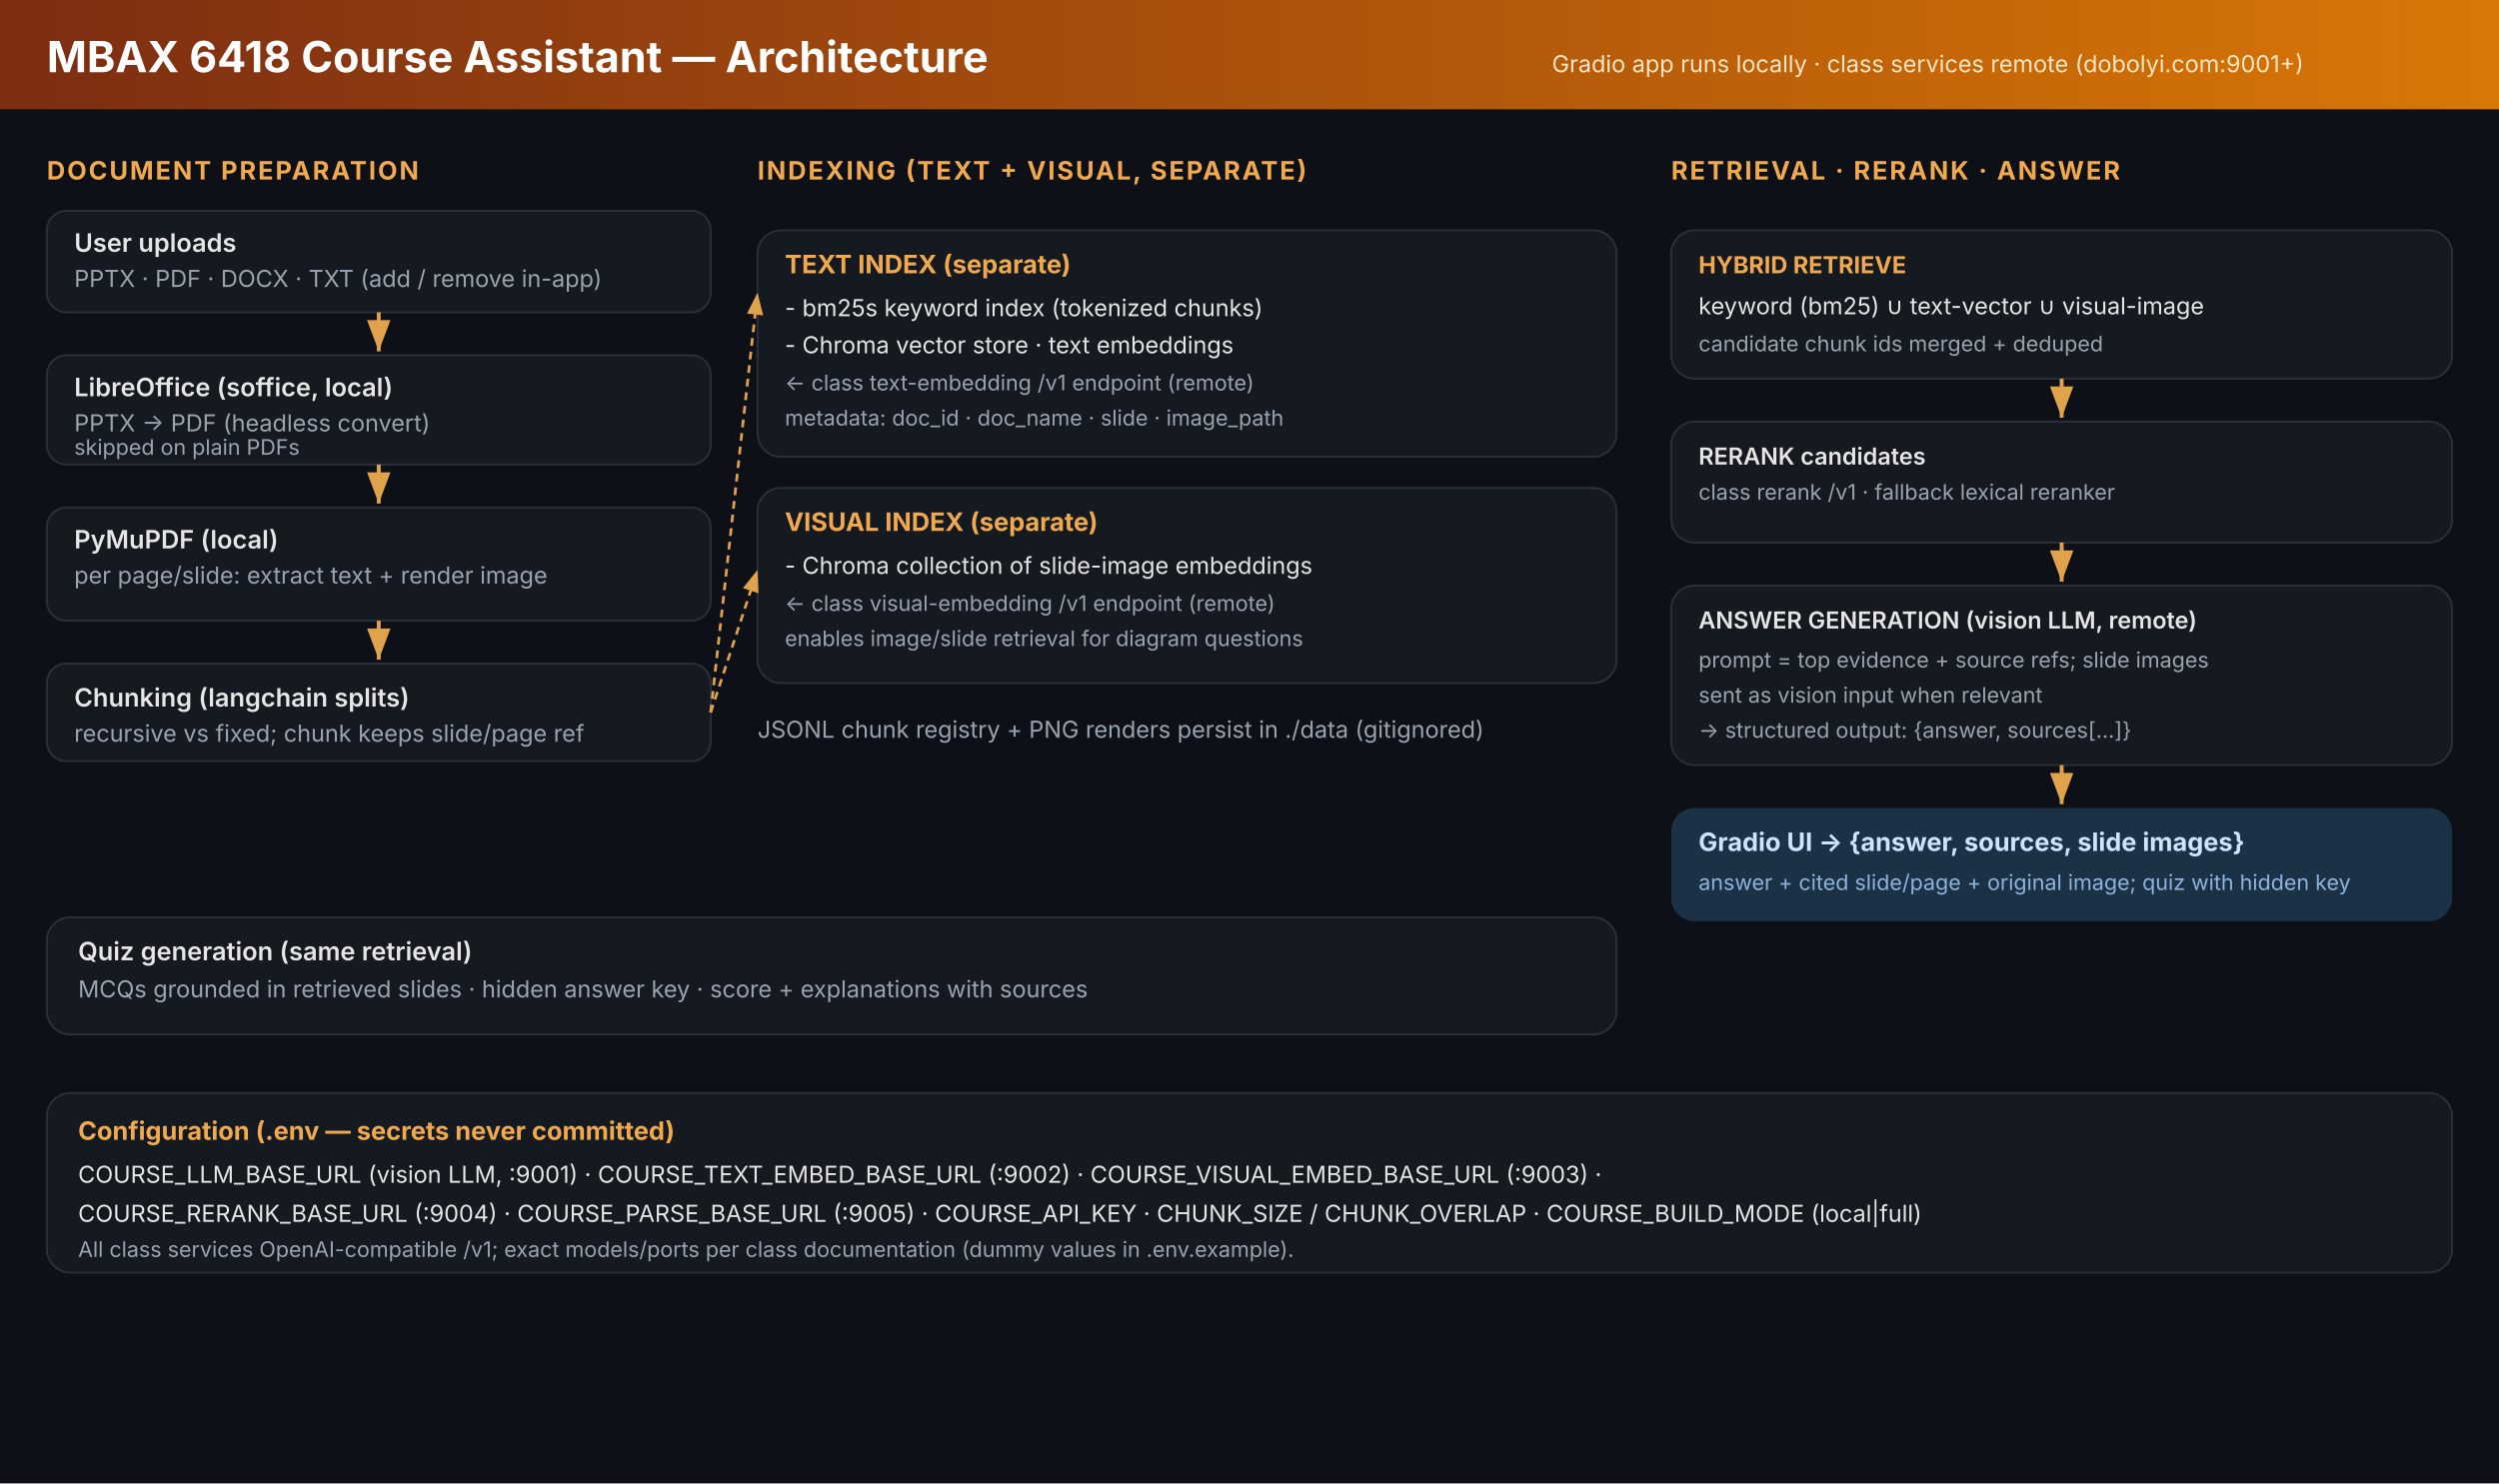
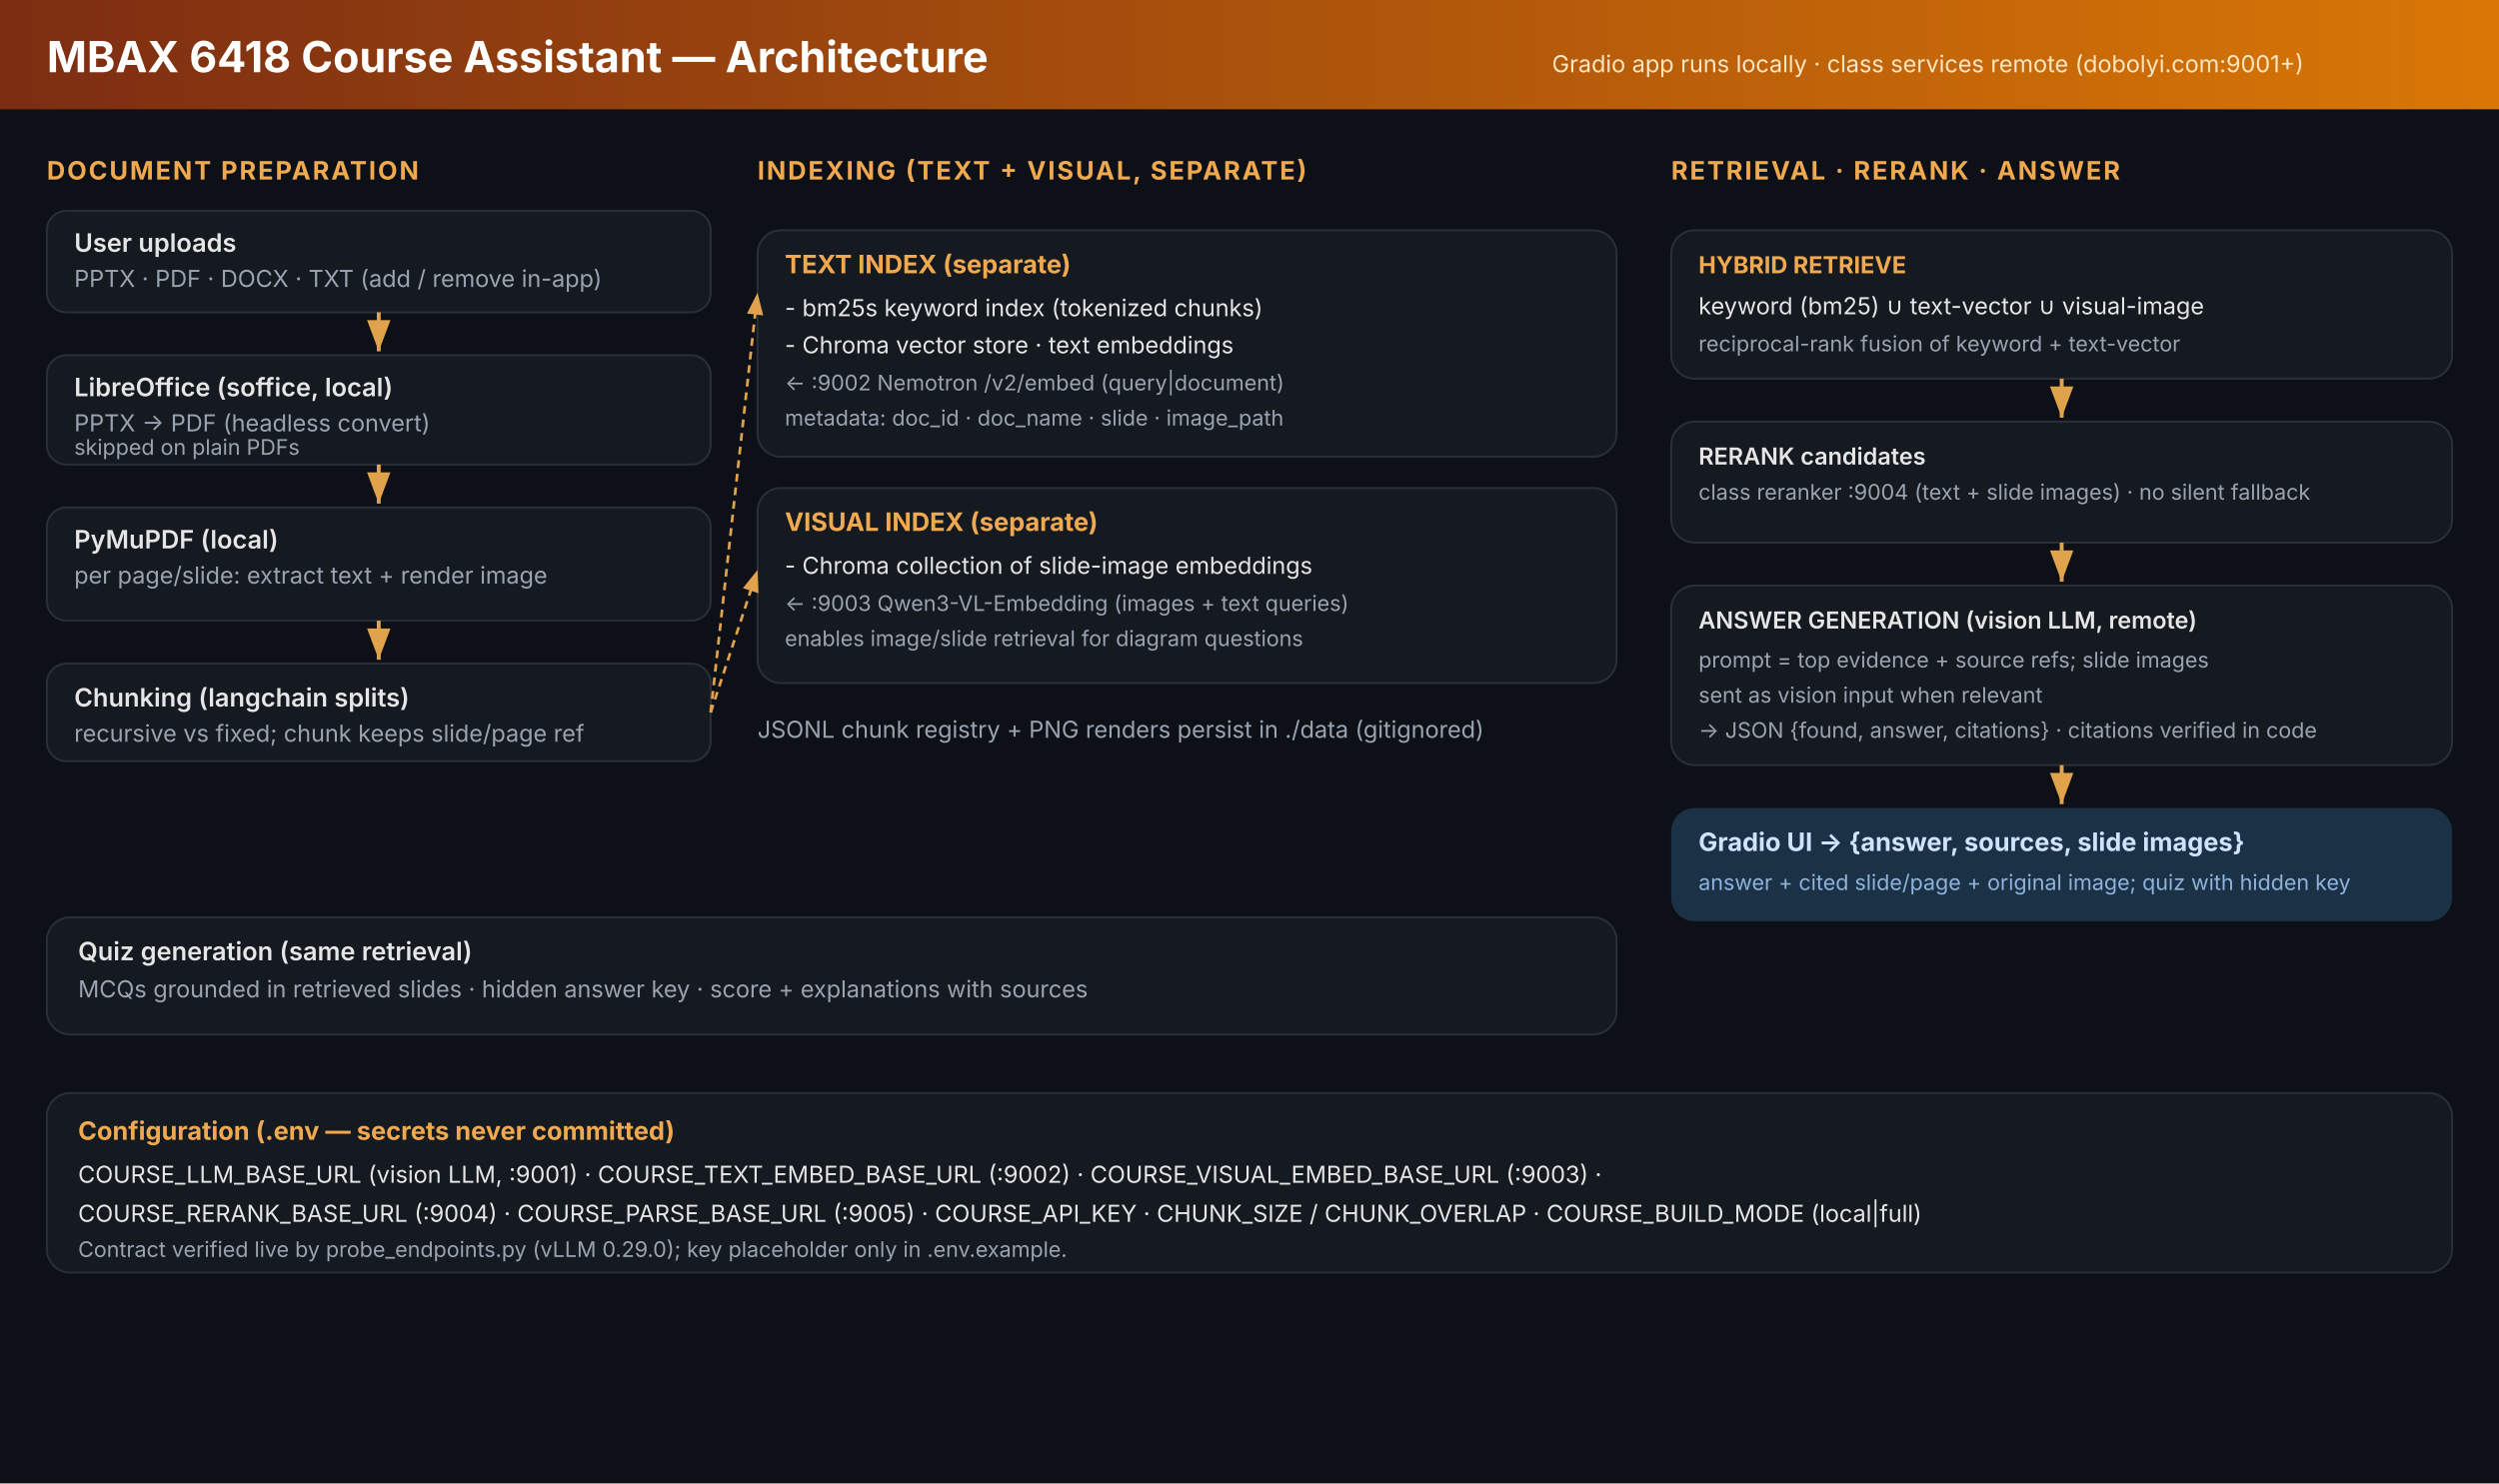
<svg xmlns="http://www.w3.org/2000/svg" viewBox="0 0 1280 760" font-family="Inter, system-ui, sans-serif">
  <defs>
    <linearGradient id="hdr" x1="0" y1="0" x2="1" y2="0">
      <stop offset="0" stop-color="#7c2d12" />
      <stop offset="1" stop-color="#d97706" />
    </linearGradient>
    <linearGradient id="acc" x1="0" y1="0" x2="0" y2="1">
      <stop offset="0" stop-color="#274b6d" />
      <stop offset="1" stop-color="#1b3145" />
    </linearGradient>
    <marker id="arr" markerWidth="10" markerHeight="10" refX="8" refY="3" orient="auto">
      <path d="M0,0 L8,3 L0,6 Z" fill="#e0a24b" />
    </marker>
  </defs>
  <rect width="1280" height="760" fill="#0d1117" />
  <rect width="1280" height="56" fill="url(#hdr)" />
  <text x="24" y="37" fill="#fff" font-size="22" font-weight="700">MBAX 6418 Course Assistant — Architecture</text>
  <text x="1180" y="37" fill="#ffe7c4" font-size="12" text-anchor="end">Gradio app runs locally · class services remote (dobolyi.com:9001+)</text>
  <text x="24" y="92" fill="#f0a94e" font-size="13" font-weight="700" letter-spacing="1">DOCUMENT PREPARATION</text>
  <text x="388" y="92" fill="#f0a94e" font-size="13" font-weight="700" letter-spacing="1">INDEXING (TEXT + VISUAL, SEPARATE)</text>
  <text x="856" y="92" fill="#f0a94e" font-size="13" font-weight="700" letter-spacing="1">RETRIEVAL · RERANK · ANSWER</text>
  <rect x="24" y="108" width="340" height="52" rx="10" fill="#151a21" stroke="#2a2f38" />
  <text x="38" y="129" fill="#e6e6e6" font-size="13" font-weight="600">User uploads</text>
  <text x="38" y="147" fill="#9aa4b1" font-size="12">PPTX · PDF · DOCX · TXT (add / remove in-app)</text>
  <line x1="194" y1="160" x2="194" y2="180" stroke="#e0a24b" stroke-width="2" marker-end="url(#arr)" />
  <rect x="24" y="182" width="340" height="56" rx="10" fill="#151a21" stroke="#2a2f38" />
  <text x="38" y="203" fill="#e6e6e6" font-size="13" font-weight="600">LibreOffice (soffice, local)</text>
  <text x="38" y="221" fill="#9aa4b1" font-size="12">PPTX → PDF (headless convert)</text>
  <text x="38" y="233" fill="#9aa4b1" font-size="11">skipped on plain PDFs</text>
  <line x1="194" y1="238" x2="194" y2="258" stroke="#e0a24b" stroke-width="2" marker-end="url(#arr)" />
  <rect x="24" y="260" width="340" height="58" rx="10" fill="#151a21" stroke="#2a2f38" />
  <text x="38" y="281" fill="#e6e6e6" font-size="13" font-weight="600">PyMuPDF (local)</text>
  <text x="38" y="299" fill="#9aa4b1" font-size="12">per page/slide: extract text + render image</text>
  <line x1="194" y1="318" x2="194" y2="338" stroke="#e0a24b" stroke-width="2" marker-end="url(#arr)" />
  <rect x="24" y="340" width="340" height="50" rx="10" fill="#151a21" stroke="#2a2f38" />
  <text x="38" y="362" fill="#e6e6e6" font-size="13" font-weight="600">Chunking (langchain splits)</text>
  <text x="38" y="380" fill="#9aa4b1" font-size="12">recursive vs fixed; chunk keeps slide/page ref</text>
  <rect x="388" y="118" width="440" height="116" rx="12" fill="#151a21" stroke="#2a2f38" />
  <text x="402" y="140" fill="#f0a94e" font-size="13" font-weight="700">TEXT INDEX (separate)</text>
  <text x="402" y="162" fill="#e6e6e6" font-size="12">- bm25s keyword index (tokenized chunks)</text>
  <text x="402" y="181" fill="#e6e6e6" font-size="12">- Chroma vector store · text embeddings</text>
-   <text x="402" y="200" fill="#9aa4b1" font-size="11">  ← class text-embedding /v1 endpoint (remote)</text>
+   <text x="402" y="200" fill="#9aa4b1" font-size="11">  ← :9002 Nemotron /v2/embed (query|document)</text>
  <text x="402" y="218" fill="#9aa4b1" font-size="11">  metadata: doc_id · doc_name · slide · image_path</text>
  <rect x="388" y="250" width="440" height="100" rx="12" fill="#151a21" stroke="#2a2f38" />
  <text x="402" y="272" fill="#f0a94e" font-size="13" font-weight="700">VISUAL INDEX (separate)</text>
  <text x="402" y="294" fill="#e6e6e6" font-size="12">- Chroma collection of slide-image embeddings</text>
-   <text x="402" y="313" fill="#9aa4b1" font-size="11">  ← class visual-embedding /v1 endpoint (remote)</text>
+   <text x="402" y="313" fill="#9aa4b1" font-size="11">  ← :9003 Qwen3-VL-Embedding (images + text queries)</text>
  <text x="402" y="331" fill="#9aa4b1" font-size="11">  enables image/slide retrieval for diagram questions</text>
  <text x="388" y="378" fill="#9aa4b1" font-size="12">JSONL chunk registry + PNG renders persist in ./data (gitignored)</text>
  <rect x="856" y="118" width="400" height="76" rx="12" fill="#151a21" stroke="#2a2f38" />
  <text x="870" y="140" fill="#f0a94e" font-size="12" font-weight="700">HYBRID RETRIEVE</text>
  <text x="870" y="161" fill="#e6e6e6" font-size="12">keyword (bm25) ∪ text-vector ∪ visual-image</text>
-   <text x="870" y="180" fill="#9aa4b1" font-size="11">candidate chunk ids merged + deduped</text>
+   <text x="870" y="180" fill="#9aa4b1" font-size="11">reciprocal-rank fusion of keyword + text-vector</text>
  <line x1="1056" y1="194" x2="1056" y2="214" stroke="#e0a24b" stroke-width="2" marker-end="url(#arr)" />
  <rect x="856" y="216" width="400" height="62" rx="12" fill="#151a21" stroke="#2a2f38" />
  <text x="870" y="238" fill="#e6e6e6" font-size="12" font-weight="600">RERANK candidates</text>
-   <text x="870" y="256" fill="#9aa4b1" font-size="11">class rerank /v1 · fallback lexical reranker</text>
+   <text x="870" y="256" fill="#9aa4b1" font-size="11">class reranker :9004 (text + slide images) · no silent fallback</text>
  <line x1="1056" y1="278" x2="1056" y2="298" stroke="#e0a24b" stroke-width="2" marker-end="url(#arr)" />
  <rect x="856" y="300" width="400" height="92" rx="12" fill="#151a21" stroke="#2a2f38" />
  <text x="870" y="322" fill="#e6e6e6" font-size="12" font-weight="600">ANSWER GENERATION (vision LLM, remote)</text>
  <text x="870" y="342" fill="#9aa4b1" font-size="11">prompt = top evidence + source refs; slide images</text>
  <text x="870" y="360" fill="#9aa4b1" font-size="11">sent as vision input when relevant</text>
-   <text x="870" y="378" fill="#9aa4b1" font-size="11">→ structured output: {answer, sources[...]}</text>
+   <text x="870" y="378" fill="#9aa4b1" font-size="11">→ JSON {found, answer, citations} · citations verified in code</text>
  <line x1="1056" y1="392" x2="1056" y2="412" stroke="#e0a24b" stroke-width="2" marker-end="url(#arr)" />
  <rect x="856" y="414" width="400" height="58" rx="12" fill="#1b3145" />
  <text x="870" y="436" fill="#cfe3ff" font-size="13" font-weight="700">Gradio UI → {answer, sources, slide images}</text>
  <text x="870" y="456" fill="#8fb3dd" font-size="11">answer + cited slide/page + original image; quiz with hidden key</text>
  <line x1="364" y1="365" x2="388" y2="150" stroke="#e0a24b" stroke-width="1.4" stroke-dasharray="4 3" marker-end="url(#arr)" />
  <line x1="364" y1="365" x2="388" y2="292" stroke="#e0a24b" stroke-width="1.4" stroke-dasharray="4 3" marker-end="url(#arr)" />
  <rect x="24" y="560" width="1232" height="92" rx="12" fill="#151a21" stroke="#2a2f38" />
  <text x="40" y="584" fill="#f0a94e" font-size="13" font-weight="700">Configuration (.env — secrets never committed)</text>
  <text x="40" y="606" fill="#e6e6e6" font-size="12">COURSE_LLM_BASE_URL (vision LLM, :9001) · COURSE_TEXT_EMBED_BASE_URL (:9002) · COURSE_VISUAL_EMBED_BASE_URL (:9003) ·</text>
  <text x="40" y="626" fill="#e6e6e6" font-size="12">COURSE_RERANK_BASE_URL (:9004) · COURSE_PARSE_BASE_URL (:9005) · COURSE_API_KEY · CHUNK_SIZE / CHUNK_OVERLAP · COURSE_BUILD_MODE (local|full)</text>
-   <text x="40" y="644" fill="#9aa4b1" font-size="11">All class services OpenAI-compatible /v1; exact models/ports per class documentation (dummy values in .env.example).</text>
+   <text x="40" y="644" fill="#9aa4b1" font-size="11">Contract verified live by probe_endpoints.py (vLLM 0.29.0); key placeholder only in .env.example.</text>
  <rect x="24" y="470" width="804" height="60" rx="12" fill="#151a21" stroke="#2a2f38" />
  <text x="40" y="492" fill="#e6e6e6" font-size="13" font-weight="600">Quiz generation (same retrieval)</text>
  <text x="40" y="511" fill="#9aa4b1" font-size="12">MCQs grounded in retrieved slides · hidden answer key · score + explanations with sources</text>
</svg>
